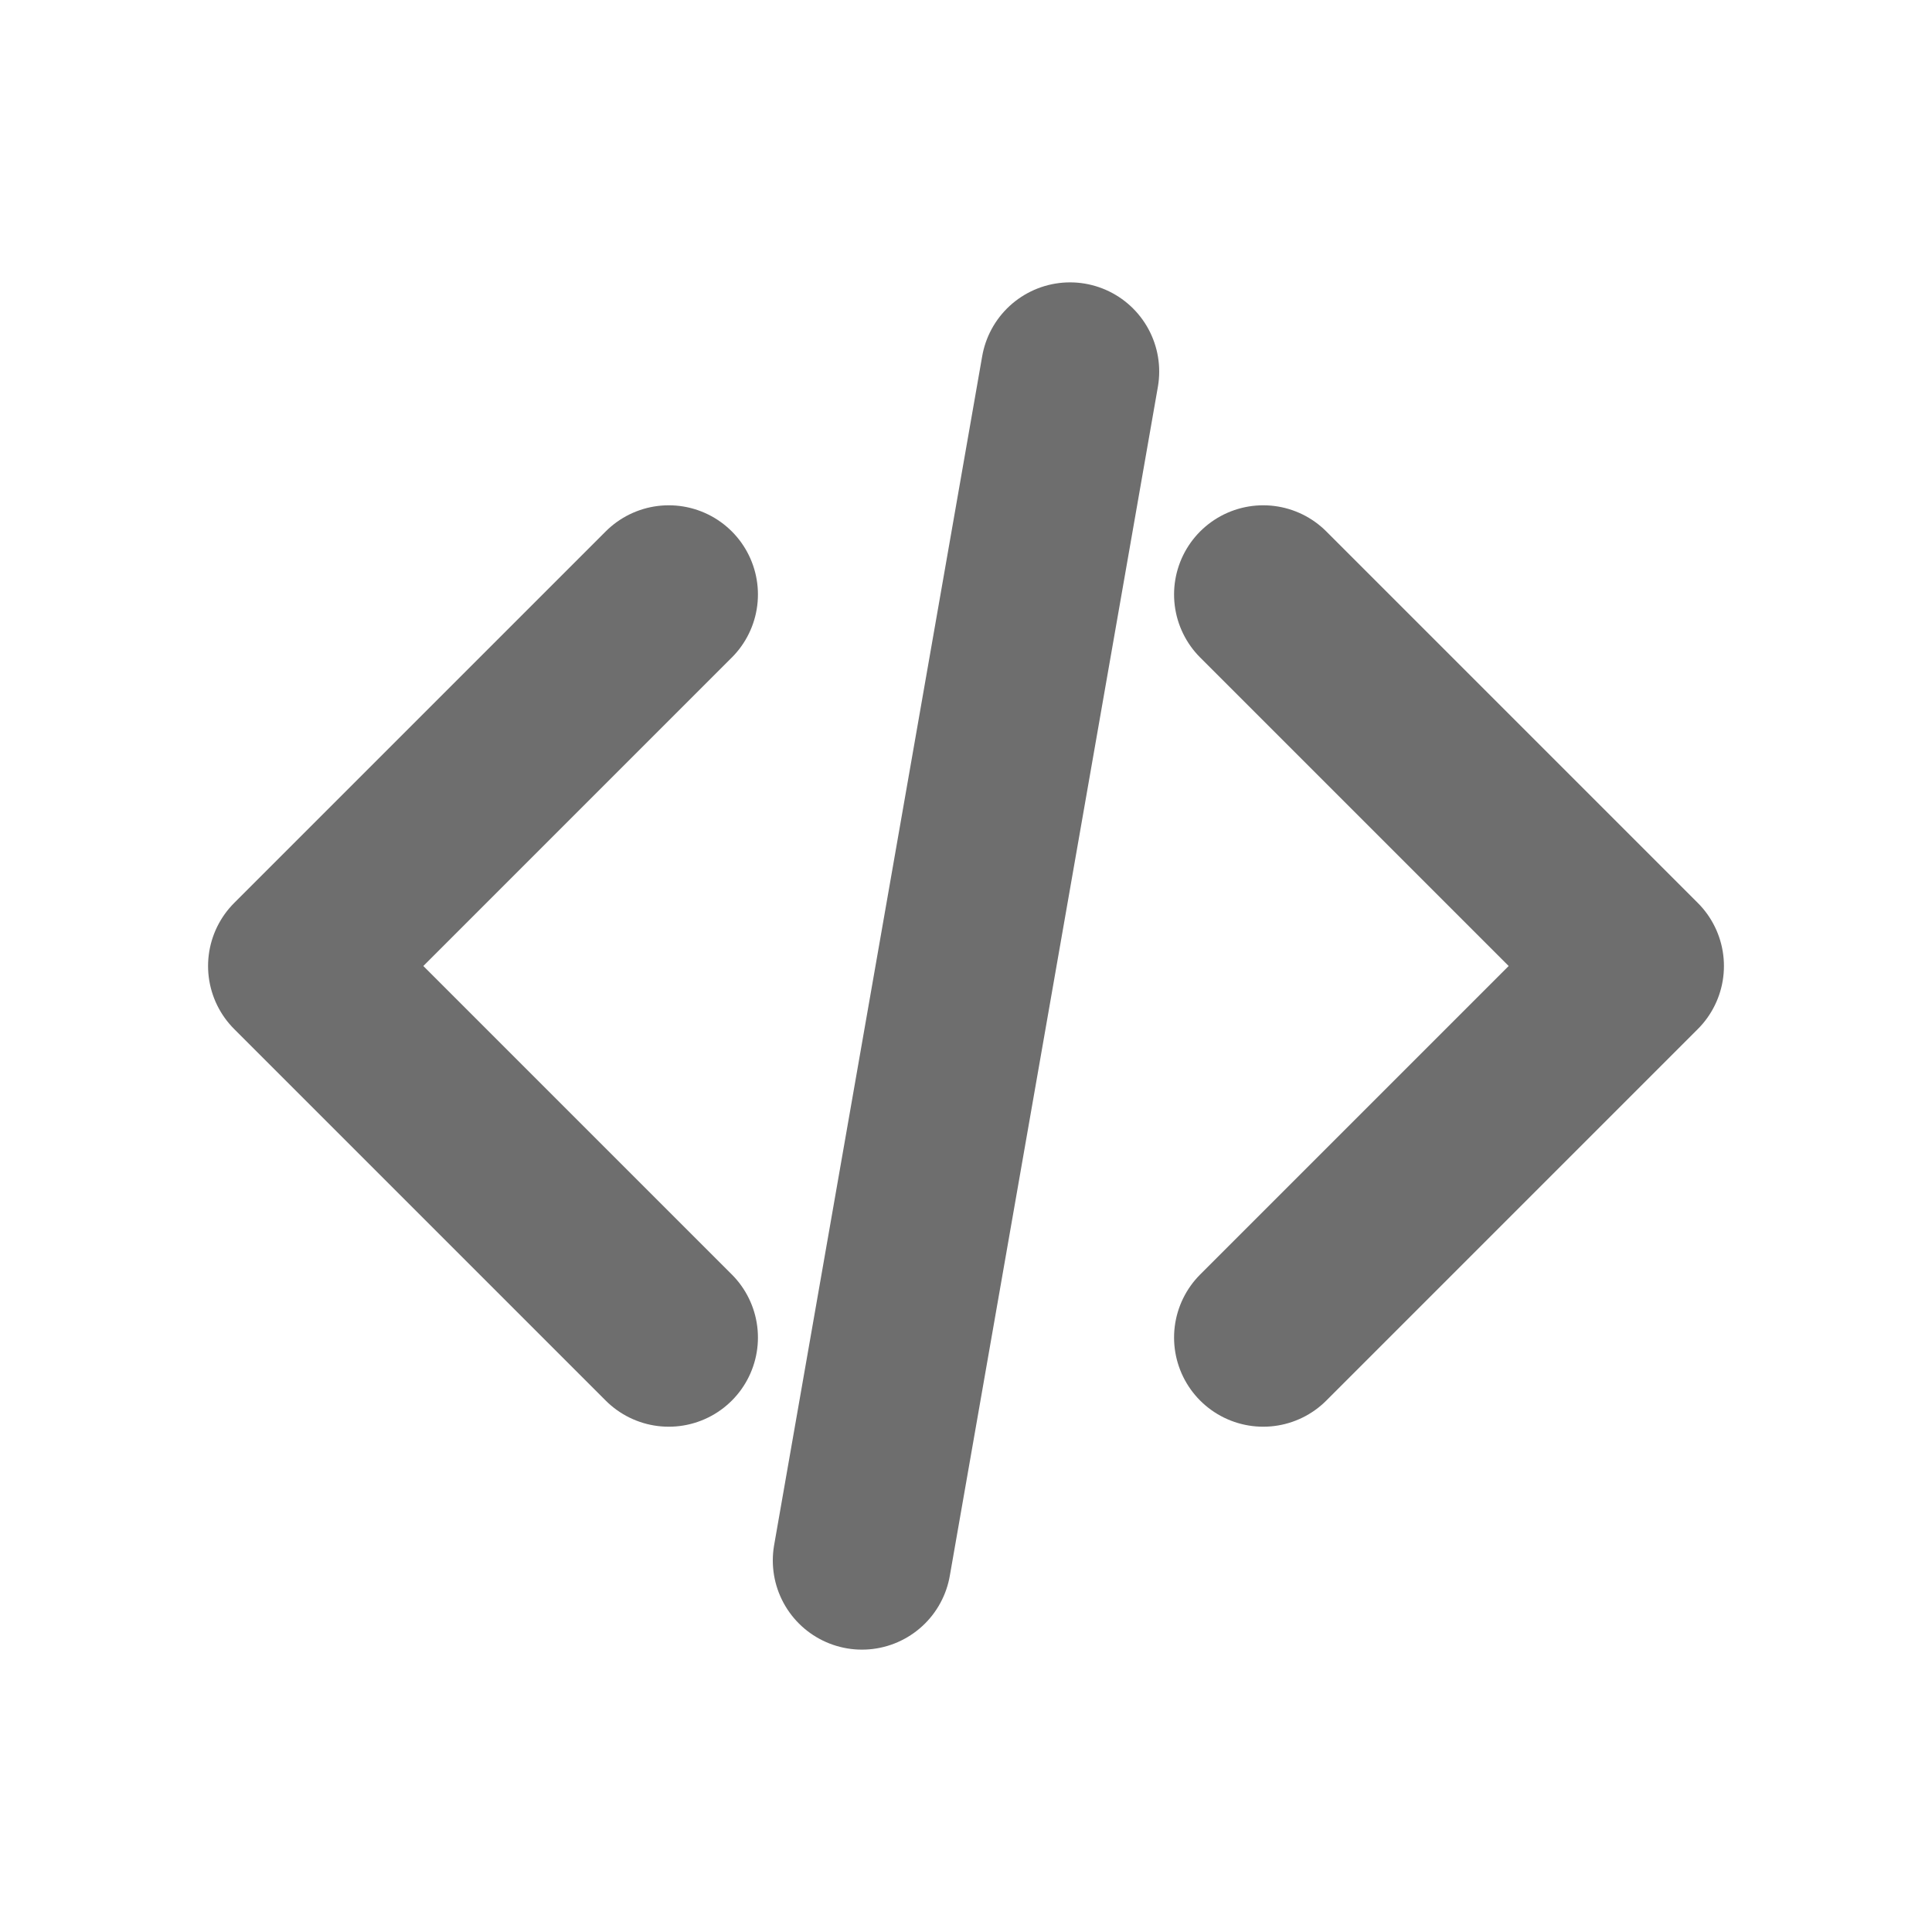
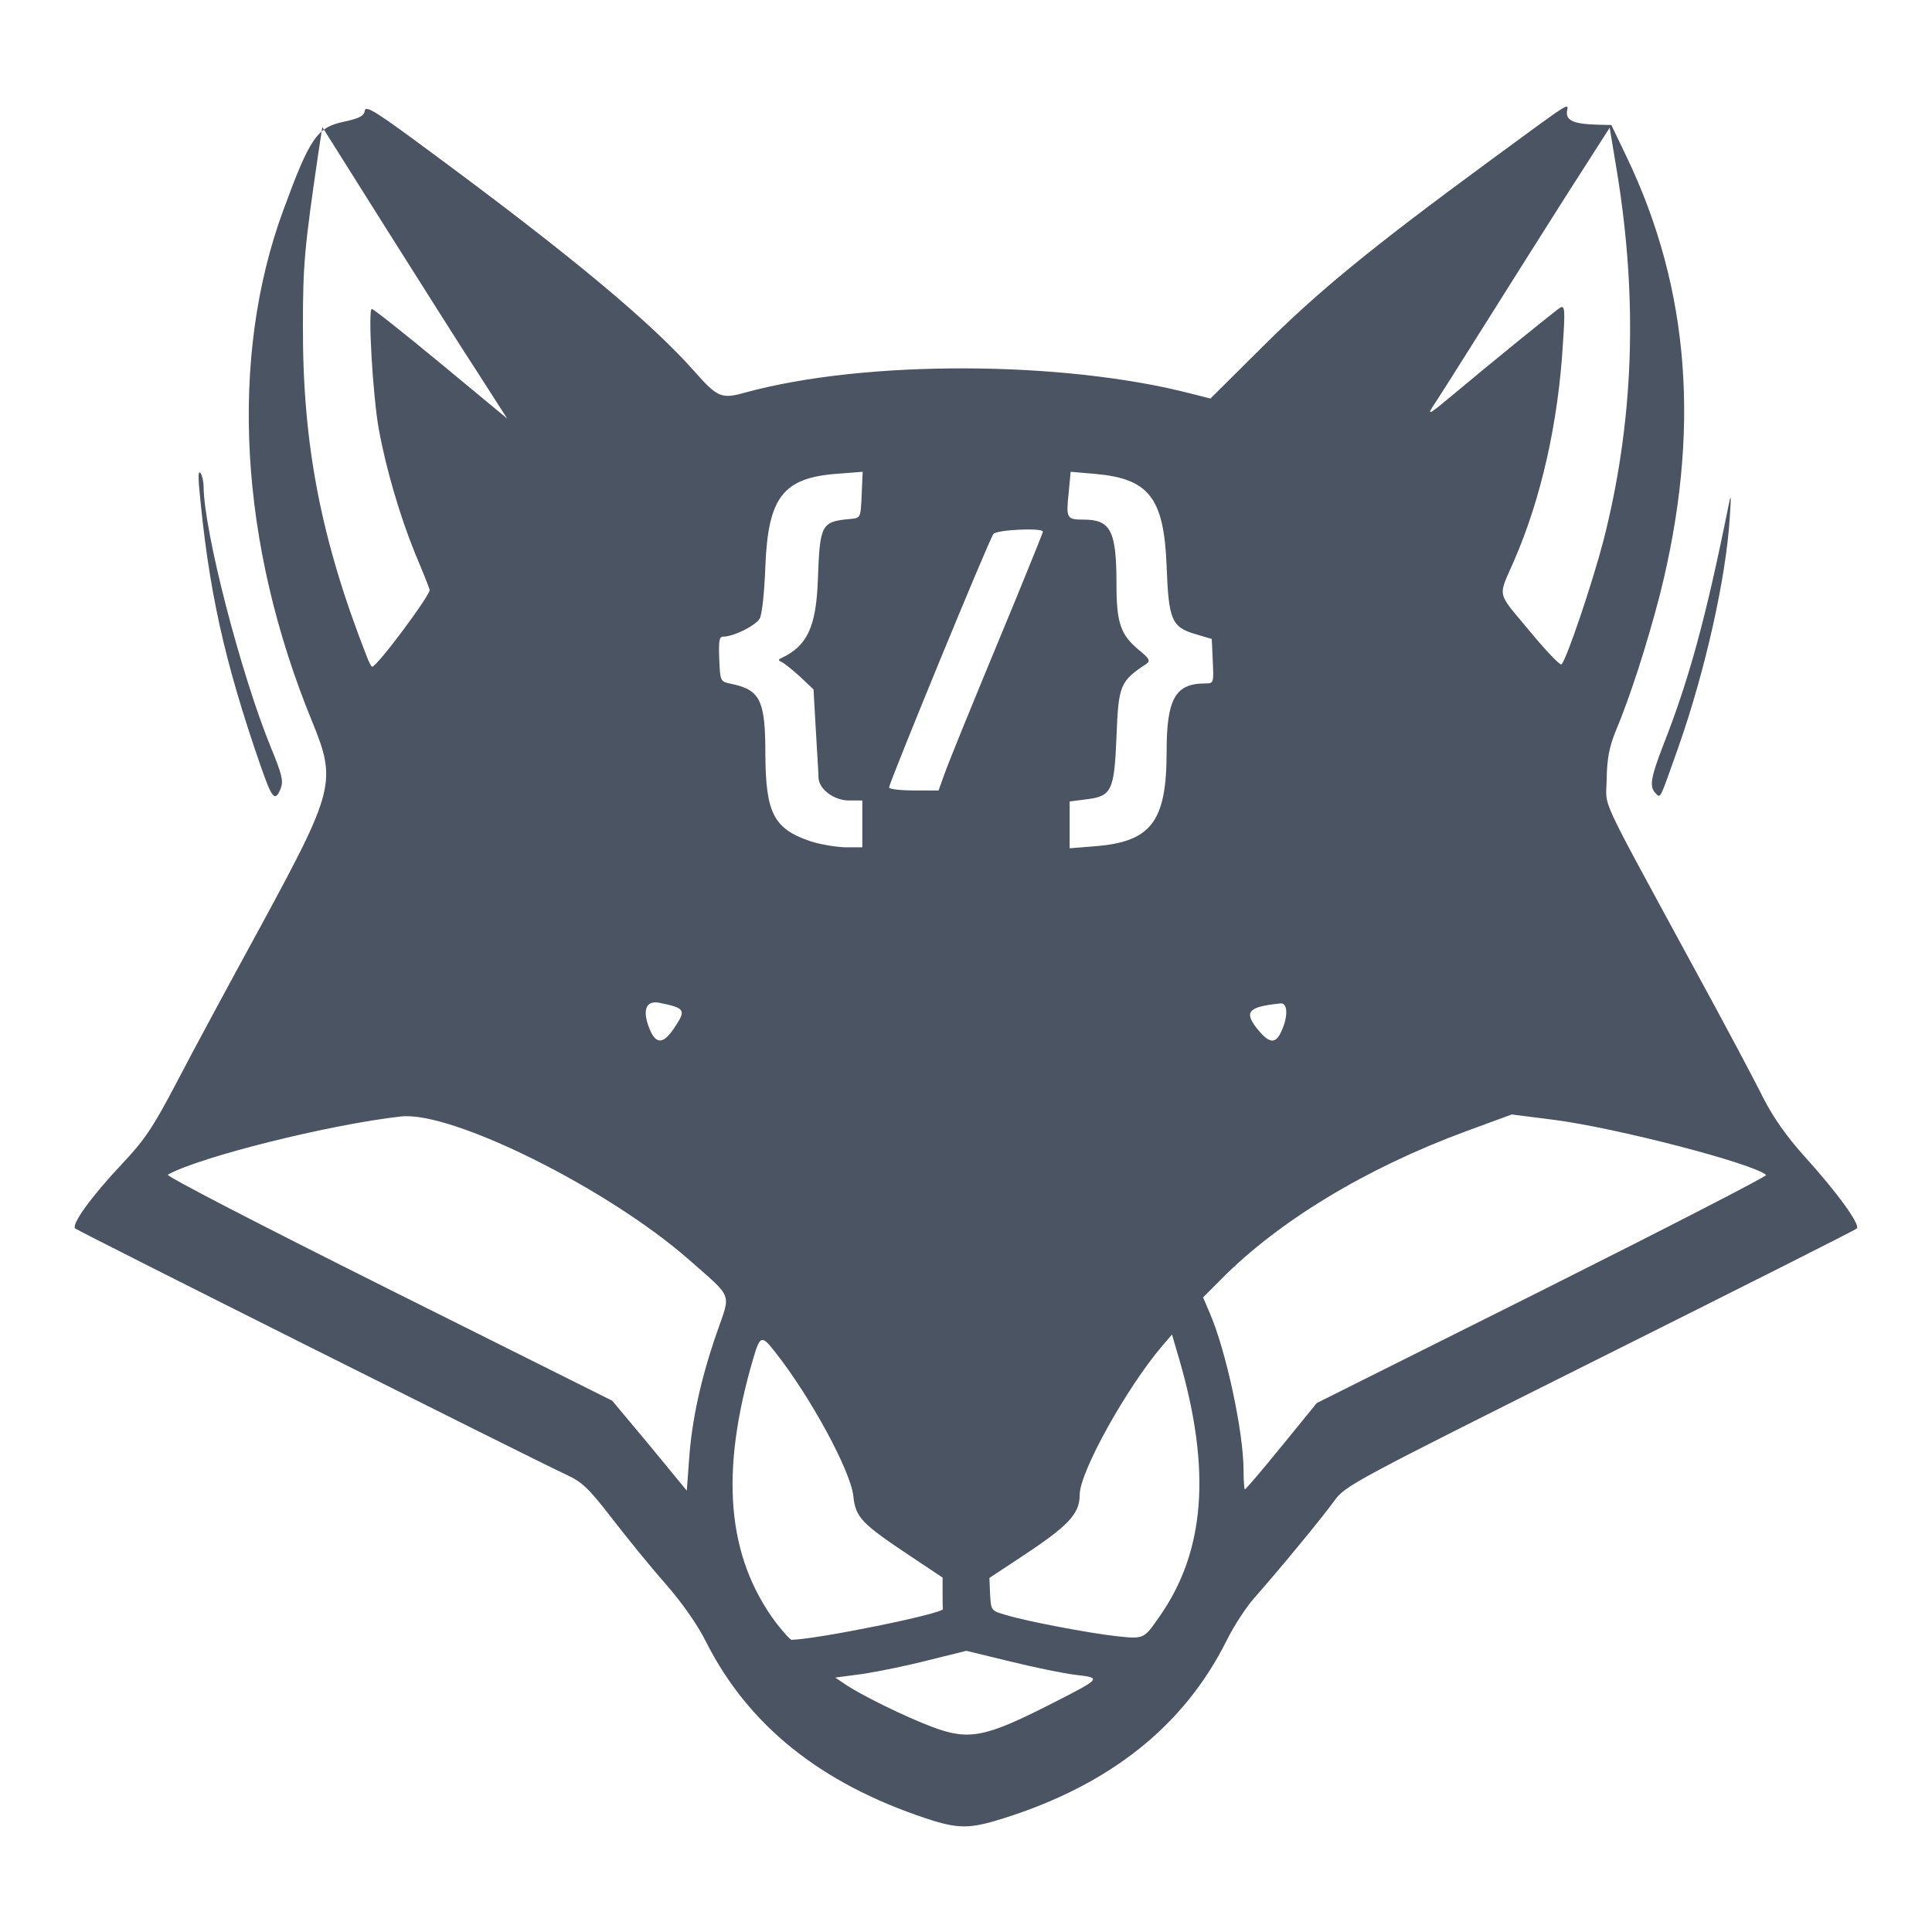
- <svg xmlns="http://www.w3.org/2000/svg" width="13" height="13" viewBox="0 0 13 13" fill="none">
-   <path d="M4.5 4L2 6.5L4.5 9" stroke="#6E6E6E" stroke-width="1.2" stroke-linecap="round" stroke-linejoin="round" />
-   <path d="M8.5 4L11 6.5L8.5 9" stroke="#6E6E6E" stroke-width="1.2" stroke-linecap="round" stroke-linejoin="round" />
-   <path d="M7.2 2.5L5.8 10.5" stroke="#6E6E6E" stroke-width="1.2" stroke-linecap="round" />
+ <svg xmlns="http://www.w3.org/2000/svg" viewBox="0 0 13 13" role="img" aria-label="FoxxyCode">
+   <g transform="translate(6.5 6.5)">
+     <g transform="scale(0.0225) translate(-512 -524.5)">
+       <path fill="#4a5462" fill-rule="evenodd" d="M500 779.4C468.4 768.9 446.8 751.5 434.2 726.5C431.7 721.5 427.1 714.9 422 709.1C417.5 704 410.3 695.1 405.9 689.4C399 680.5 397.2 678.8 392.2 676.5C381.7 671.6 246.5 603.8 245.6 603C244.4 601.8 250.3 593.6 259.4 583.9C266.3 576.6 268.7 573.1 275.9 559.4C280.4 550.7 291.9 529.4 301.3 512.2C323.1 472 323.8 469.3 316.5 451.5C294.6 398.2 291.5 342.7 307.9 298.3C315.8 276.8 317.9 273.7 326 272C330.6 271 332 270.3 332.2 268.7C332.5 267 335.8 269.1 352.9 281.8C393.9 312.1 417.6 331.8 430.9 346.8C437.7 354.5 438.9 355 446 353C481.8 343.2 541.2 343.4 579.6 353.4L585.1 354.8L600.8 339.2C617.4 322.7 632.7 310.1 668.5 283.8C694 265.1 692.1 266.3 691.7 269.1C691.5 271.7 693.9 272.7 700.7 272.9L705 273L709.6 282.6C728.5 322.1 731.8 364.7 719.5 413.5C715.8 427.8 710.7 443.8 706.2 454.5C704.4 459 703.7 462.4 703.6 468.5C703.5 477.7 700.3 470.9 729.4 524.5C738.7 541.5 748.2 559.4 750.5 564.1C753.5 569.9 757.4 575.5 762.9 581.6C772.7 592.4 779.5 601.9 778.4 603C777.9 603.5 743.3 620.9 701.5 641.8C627.3 678.9 625.4 679.9 622.1 684.5C618.5 689.5 605.3 705.5 598.2 713.5C595.8 716.2 592 722 589.8 726.5C577.1 751.8 555 769.4 523.2 779.4C513.1 782.6 509.6 782.6 500 779.4ZM301.1 464.8C290.1 433.1 285.4 411.8 282.6 380.6C282.4 377.6 282.5 376.3 283.1 377.1C283.6 377.9 284 379.7 284 381.1C284.1 394.6 295.1 437 304.1 459.1C307.4 467.1 307.9 469.1 307.1 471.3C305.4 475.6 304.5 474.6 301.1 464.8ZM718.2 472.8C716.3 470.9 716.8 468.1 720.5 458.5C728.1 439.2 733.2 420.8 739.9 387.5C740.8 382.9 740.9 383.2 740.4 390.5C739.3 408.4 733.1 436.1 725.1 458.9C719.3 475.2 719.8 474.4 718.2 472.8ZM502 752.1C494.2 749.2 480.5 742.5 475.7 739.2L472.9 737.3L481.2 736.2C485.8 735.5 494.6 733.7 500.8 732.1L512.1 729.3L525.3 732.5C532.6 734.3 541.4 736.1 544.9 736.5C552.6 737.4 552.5 737.5 538 744.9C517.8 755.2 513 756.2 502 752.1ZM455.1 720.8C440.5 701.1 438.3 676.1 448.4 641.8C450.4 635 450.9 634.8 454.8 639.8C465.5 653.3 477.5 675.5 478.3 683C479 689.5 480.7 691.2 495.7 701.2L505 707.4L505 711.7C505 714.1 505 716.3 505.1 716.8C505.2 718.2 467.3 725.9 459.8 726C459.4 726 457.3 723.6 455.1 720.8ZM556.8 724.9C548.8 724 530.2 720.5 524 718.6C519.5 717.3 519.5 717.3 519.2 712.4L519 707.5L528.1 701.5C542.7 691.9 546 688.4 546 682.6C546 675.8 560.1 650.5 570.7 638.1L573.6 634.7L575.8 642.2C585.4 675.3 583.5 699.6 569.9 719C565.1 725.9 565.3 725.8 556.8 724.9ZM417.4 667.9L406.2 654.5L339.1 621C301.1 602 272.6 587.3 273.3 586.9C282.8 581.6 321.6 571.9 343 569.5C358.2 567.8 404.8 591 429 612.2C442.5 624.1 441.7 622 437.5 634.1C432.7 647.9 430 660.4 429.2 671.9L428.5 681.4L417.4 667.9ZM595 675.2C595 664 589.8 639.6 584.9 628.3L582.9 623.6L588.2 618.3C605.3 600.9 631.7 584.9 661.6 573.9L675.2 568.9L687.8 570.5C706.4 572.9 747.3 583.5 751.3 587C751.7 587.3 721.6 602.8 684.5 621.4L616.9 655.2L606.4 668.1C600.6 675.2 595.7 681 595.4 681C595.2 681 595 678.4 595 675.2ZM417.4 543.4C415.1 537.8 416.2 534.7 420.3 535.5C428.1 537.1 428.4 537.6 424.7 543.1C421.5 547.9 419.3 548 417.4 543.4ZM599.6 543.9C594.9 538.3 596.1 536.7 606 535.7C608.1 535.4 608.4 539.1 606.6 543.4C604.8 547.8 603 547.9 599.6 543.9ZM465.2 487.1C454.5 483.4 452.1 478.7 452 461.3C452 445 450.5 441.9 441.7 440.1C438.5 439.4 438.5 439.4 438.2 432.7C438 427.2 438.2 426 439.4 426C442.5 426 449.1 422.7 450.3 420.6C451 419.4 451.7 412.9 452 405C452.8 384.3 457.3 378.5 473.4 377.3L481.1 376.7L480.8 383.6C480.5 390.5 480.5 390.5 477.5 390.8C468.7 391.6 468.3 392.3 467.7 409C467.2 423.1 464.5 428.8 456.8 432.4C455.8 432.9 455.8 433.1 456.9 433.6C457.7 434 460.2 436 462.4 438L466.4 441.8L467.1 454.1C467.5 460.9 467.9 467.3 467.9 468.3C468.1 471.7 472.6 475 477 475L481 475L481 482L481 489L475.8 489C472.9 488.9 468.1 488.1 465.2 487.1ZM543 482.3L543 475.3L547.6 474.7C555.6 473.8 556.3 472.3 557 456.1C557.6 440.5 558 439.4 566 434.1C567.2 433.2 566.8 432.5 563.6 429.9C558.2 425.4 557 421.8 557 410.3C557 394.3 555.3 391 547.1 391C542.1 391 541.9 390.6 542.7 383L543.3 376.7L550.3 377.3C566.7 378.7 571.2 384.3 572 405C572.6 421.1 573.5 423.2 580.8 425.3L585.5 426.7L585.8 433.4C586.1 439.9 586.1 440 583.5 440C574.6 440 572 444.6 572 460.3C572 481.4 567.4 487.4 550.4 488.7L543 489.3L543 482.3ZM489 471.1C489 469.7 519 396.7 520.2 395.3C521.2 394 535 393.4 535 394.6C535 394.9 531.4 403.8 527.1 414.3C510.4 454.6 506.8 463.6 505.3 467.8L503.8 472L496.4 472C492.3 472 489 471.6 489 471.1ZM332.9 432.2C319.1 397 313.6 368.7 313.7 333C313.7 314.5 314.2 309.5 318.3 281.5L319.5 273.6L338.5 303.8C349 320.4 361.4 340.1 366.2 347.4L374.8 360.8L355 344.4C344.1 335.4 334.8 328 334.3 328C333.1 328 334.6 354.1 336.4 364C338.6 376 342.7 389.9 347.2 401C349.4 406.2 351.4 411.2 351.6 412C352 413.3 335.9 435 334.4 435C334.2 435 333.5 433.8 332.9 432.2ZM680.7 424.5C670.5 412.2 671 414.6 675.9 403.3C684 384.7 689.1 362 690.5 338.6C691.2 328.2 691.1 326.9 689.7 327.6C688.3 328.5 671.2 342.3 656.5 354.6C651 359.2 649.9 359.9 651.4 357.5C652.5 355.9 659.1 345.5 666 334.5C672.9 323.5 684.4 305.3 691.5 294.1L704.5 273.8L706.7 287.1C713 325.7 711.7 361.9 702.6 397.4C699.4 409.7 691.7 432.6 690.1 434.3C689.7 434.7 685.5 430.3 680.7 424.5Z" />
+     </g>
+   </g>
</svg>
